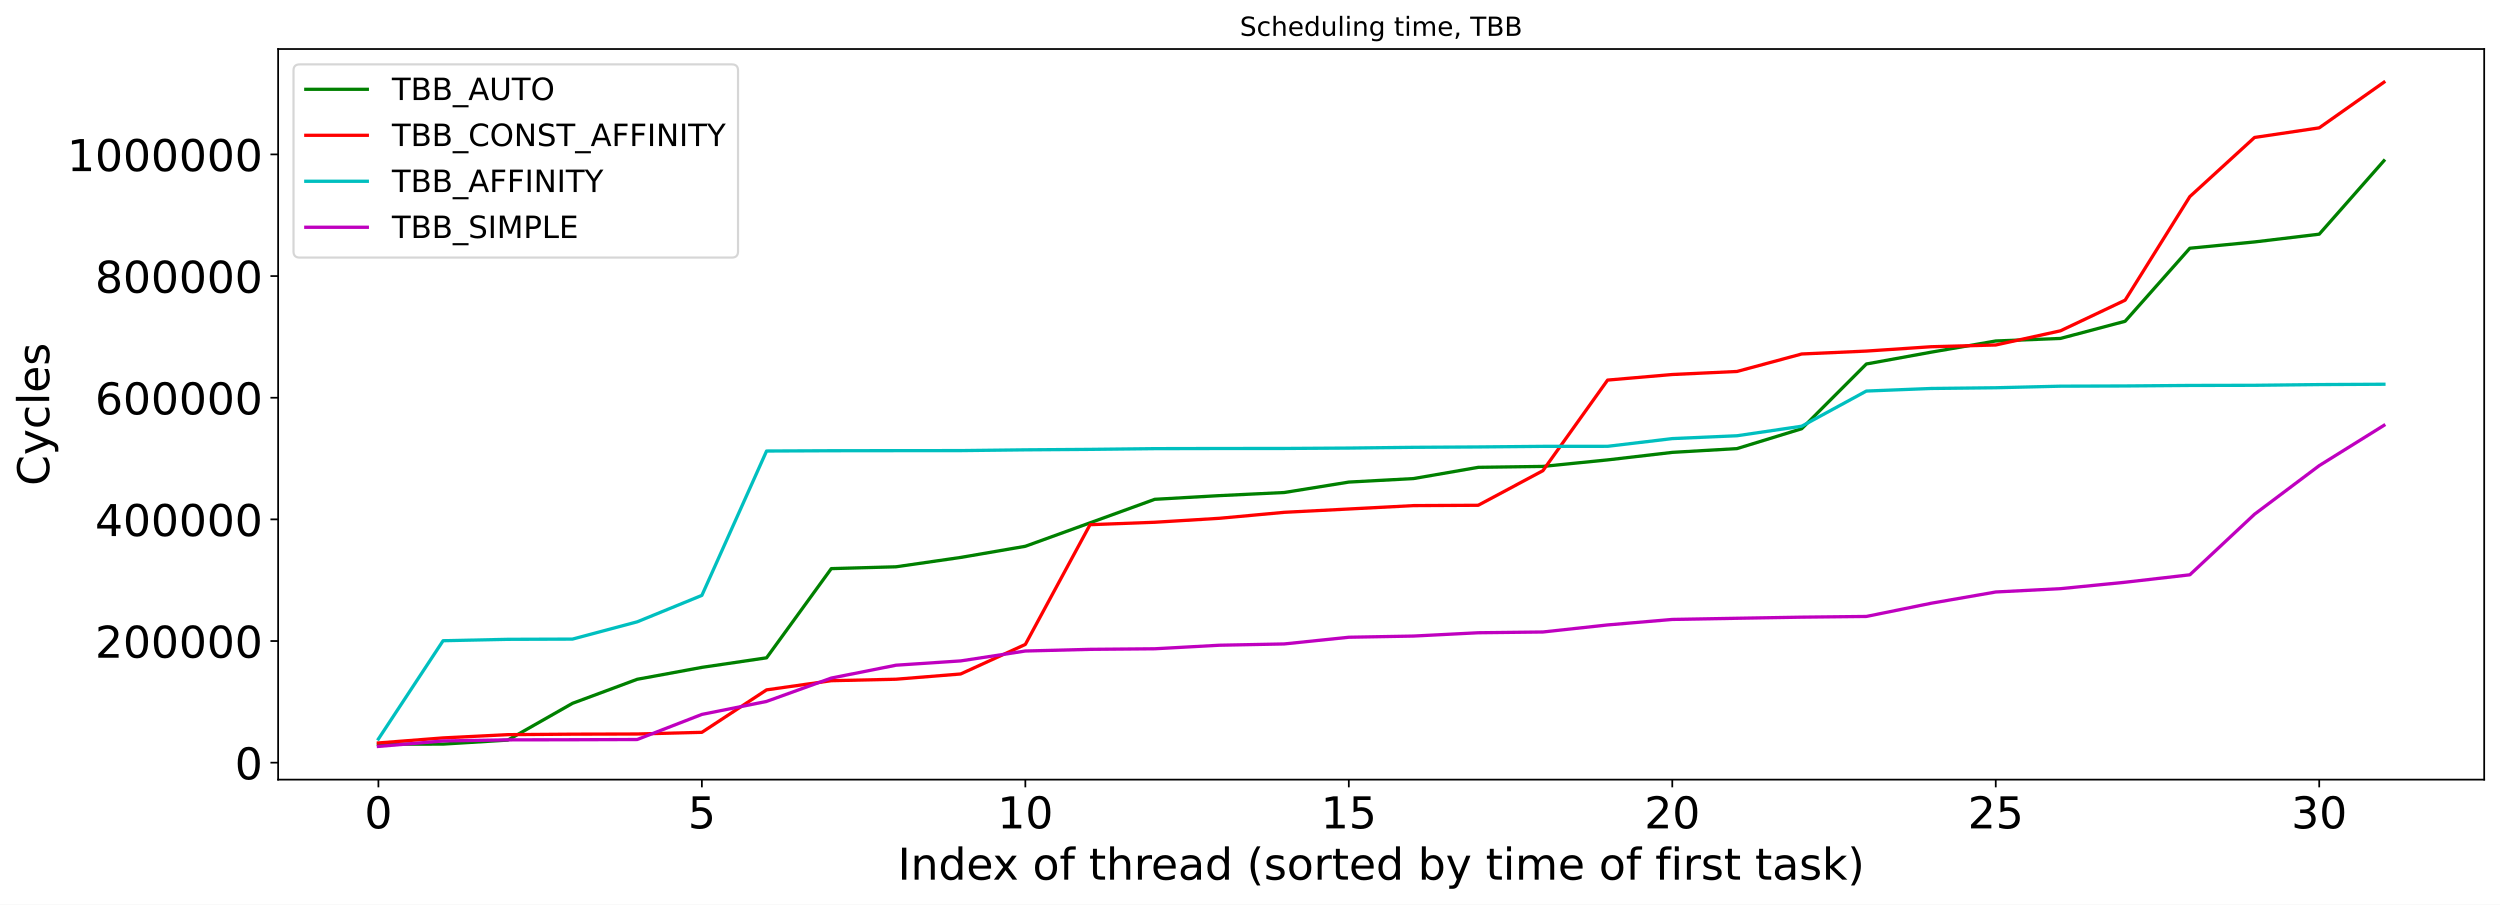
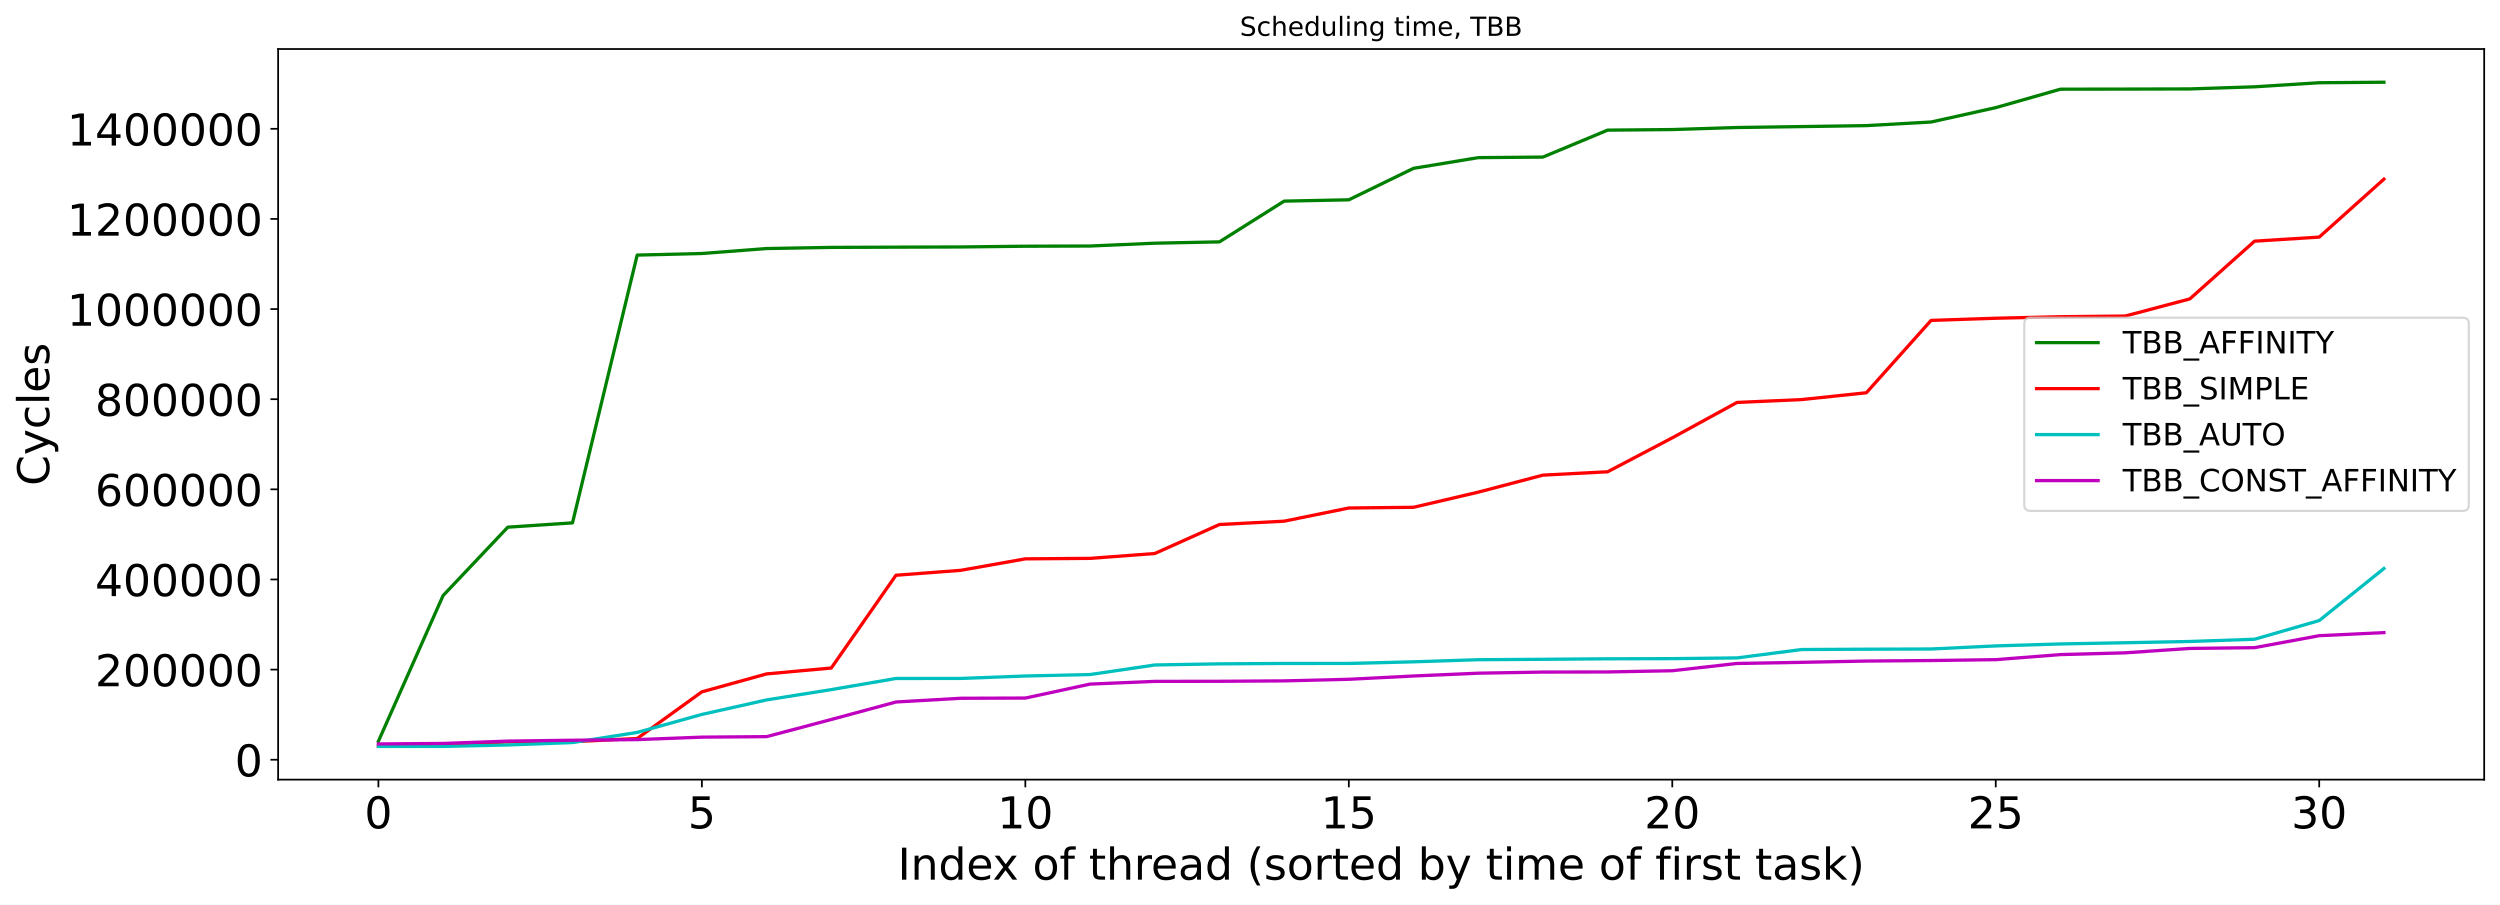
<svg xmlns="http://www.w3.org/2000/svg" xmlns:xlink="http://www.w3.org/1999/xlink" width="1138.231pt" height="411.871pt" viewBox="0 0 1138.231 411.871" version="1.1">
  <defs>
    <style type="text/css">*{stroke-linejoin: round; stroke-linecap: butt}</style>
  </defs>
  <g id="figure_1">
    <g id="patch_1">
      <path d="M 0 411.871  L 1138.231 411.871  L 1138.231 0  L 0 0  z " style="fill: #ffffff" />
    </g>
    <g id="axes_1">
      <g id="patch_2">
        <path d="M 126.631 354.958  L 1131.031 354.958  L 1131.031 22.318  L 126.631 22.318  z " style="fill: #ffffff" />
      </g>
      <g id="matplotlib.axis_1">
        <g id="xtick_1">
          <g id="line2d_1">
            <defs>
-               <path id="mbaf5408ffa" d="M 0 0  L 0 3.5  " style="stroke: #000000; stroke-width: 0.8" />
-             </defs>
-             <g>
-               <use xlink:href="#mbaf5408ffa" x="172.286" y="354.958" style="stroke: #000000; stroke-width: 0.8" />
+               <path id="me690847d59" d="M 0 0  L 0 3.5  " style="stroke: #000000; stroke-width: 0.8" />
+             </defs>
+             <g>
+               <use xlink:href="#me690847d59" x="172.286" y="354.958" style="stroke: #000000; stroke-width: 0.8" />
            </g>
          </g>
          <g id="text_1">
            <g transform="translate(165.9233 377.155) scale(0.2 -0.2)">
              <defs>
                <path id="DejaVuSans-30" d="M 2034 4250  Q 1547 4250 1301 3770  Q 1056 3291 1056 2328  Q 1056 1369 1301 889  Q 1547 409 2034 409  Q 2525 409 2770 889  Q 3016 1369 3016 2328  Q 3016 3291 2770 3770  Q 2525 4250 2034 4250  z M 2034 4750  Q 2819 4750 3233 4129  Q 3647 3509 3647 2328  Q 3647 1150 3233 529  Q 2819 -91 2034 -91  Q 1250 -91 836 529  Q 422 1150 422 2328  Q 422 3509 836 4129  Q 1250 4750 2034 4750  z " transform="scale(0.015625)" />
              </defs>
              <use xlink:href="#DejaVuSans-30" />
            </g>
          </g>
        </g>
        <g id="xtick_2">
          <g id="line2d_2">
            <g>
-               <use xlink:href="#mbaf5408ffa" x="319.559" y="354.958" style="stroke: #000000; stroke-width: 0.8" />
+               <use xlink:href="#me690847d59" x="319.559" y="354.958" style="stroke: #000000; stroke-width: 0.8" />
            </g>
          </g>
          <g id="text_2">
            <g transform="translate(313.196 377.155) scale(0.2 -0.2)">
              <defs>
                <path id="DejaVuSans-35" d="M 691 4666  L 3169 4666  L 3169 4134  L 1269 4134  L 1269 2991  Q 1406 3038 1543 3061  Q 1681 3084 1819 3084  Q 2600 3084 3056 2656  Q 3513 2228 3513 1497  Q 3513 744 3044 326  Q 2575 -91 1722 -91  Q 1428 -91 1123 -41  Q 819 9 494 109  L 494 744  Q 775 591 1075 516  Q 1375 441 1709 441  Q 2250 441 2565 725  Q 2881 1009 2881 1497  Q 2881 1984 2565 2268  Q 2250 2553 1709 2553  Q 1456 2553 1204 2497  Q 953 2441 691 2322  L 691 4666  z " transform="scale(0.015625)" />
              </defs>
              <use xlink:href="#DejaVuSans-35" />
            </g>
          </g>
        </g>
        <g id="xtick_3">
          <g id="line2d_3">
            <g>
-               <use xlink:href="#mbaf5408ffa" x="466.831" y="354.958" style="stroke: #000000; stroke-width: 0.8" />
+               <use xlink:href="#me690847d59" x="466.831" y="354.958" style="stroke: #000000; stroke-width: 0.8" />
            </g>
          </g>
          <g id="text_3">
            <g transform="translate(454.1062 377.155) scale(0.2 -0.2)">
              <defs>
                <path id="DejaVuSans-31" d="M 794 531  L 1825 531  L 1825 4091  L 703 3866  L 703 4441  L 1819 4666  L 2450 4666  L 2450 531  L 3481 531  L 3481 0  L 794 0  L 794 531  z " transform="scale(0.015625)" />
              </defs>
              <use xlink:href="#DejaVuSans-31" />
              <use xlink:href="#DejaVuSans-30" x="63.623" />
            </g>
          </g>
        </g>
        <g id="xtick_4">
          <g id="line2d_4">
            <g>
-               <use xlink:href="#mbaf5408ffa" x="614.104" y="354.958" style="stroke: #000000; stroke-width: 0.8" />
+               <use xlink:href="#me690847d59" x="614.104" y="354.958" style="stroke: #000000; stroke-width: 0.8" />
            </g>
          </g>
          <g id="text_4">
            <g transform="translate(601.379 377.155) scale(0.2 -0.2)">
              <use xlink:href="#DejaVuSans-31" />
              <use xlink:href="#DejaVuSans-35" x="63.623" />
            </g>
          </g>
        </g>
        <g id="xtick_5">
          <g id="line2d_5">
            <g>
-               <use xlink:href="#mbaf5408ffa" x="761.377" y="354.958" style="stroke: #000000; stroke-width: 0.8" />
+               <use xlink:href="#me690847d59" x="761.377" y="354.958" style="stroke: #000000; stroke-width: 0.8" />
            </g>
          </g>
          <g id="text_5">
            <g transform="translate(748.6517 377.155) scale(0.2 -0.2)">
              <defs>
                <path id="DejaVuSans-32" d="M 1228 531  L 3431 531  L 3431 0  L 469 0  L 469 531  Q 828 903 1448 1529  Q 2069 2156 2228 2338  Q 2531 2678 2651 2914  Q 2772 3150 2772 3378  Q 2772 3750 2511 3984  Q 2250 4219 1831 4219  Q 1534 4219 1204 4116  Q 875 4013 500 3803  L 500 4441  Q 881 4594 1212 4672  Q 1544 4750 1819 4750  Q 2544 4750 2975 4387  Q 3406 4025 3406 3419  Q 3406 3131 3298 2873  Q 3191 2616 2906 2266  Q 2828 2175 2409 1742  Q 1991 1309 1228 531  z " transform="scale(0.015625)" />
              </defs>
              <use xlink:href="#DejaVuSans-32" />
              <use xlink:href="#DejaVuSans-30" x="63.623" />
            </g>
          </g>
        </g>
        <g id="xtick_6">
          <g id="line2d_6">
            <g>
-               <use xlink:href="#mbaf5408ffa" x="908.649" y="354.958" style="stroke: #000000; stroke-width: 0.8" />
+               <use xlink:href="#me690847d59" x="908.649" y="354.958" style="stroke: #000000; stroke-width: 0.8" />
            </g>
          </g>
          <g id="text_6">
            <g transform="translate(895.9244 377.155) scale(0.2 -0.2)">
              <use xlink:href="#DejaVuSans-32" />
              <use xlink:href="#DejaVuSans-35" x="63.623" />
            </g>
          </g>
        </g>
        <g id="xtick_7">
          <g id="line2d_7">
            <g>
-               <use xlink:href="#mbaf5408ffa" x="1055.922" y="354.958" style="stroke: #000000; stroke-width: 0.8" />
+               <use xlink:href="#me690847d59" x="1055.922" y="354.958" style="stroke: #000000; stroke-width: 0.8" />
            </g>
          </g>
          <g id="text_7">
            <g transform="translate(1043.197 377.155) scale(0.2 -0.2)">
              <defs>
                <path id="DejaVuSans-33" d="M 2597 2516  Q 3050 2419 3304 2112  Q 3559 1806 3559 1356  Q 3559 666 3084 287  Q 2609 -91 1734 -91  Q 1441 -91 1130 -33  Q 819 25 488 141  L 488 750  Q 750 597 1062 519  Q 1375 441 1716 441  Q 2309 441 2620 675  Q 2931 909 2931 1356  Q 2931 1769 2642 2001  Q 2353 2234 1838 2234  L 1294 2234  L 1294 2753  L 1863 2753  Q 2328 2753 2575 2939  Q 2822 3125 2822 3475  Q 2822 3834 2567 4026  Q 2313 4219 1838 4219  Q 1578 4219 1281 4162  Q 984 4106 628 3988  L 628 4550  Q 988 4650 1302 4700  Q 1616 4750 1894 4750  Q 2613 4750 3031 4423  Q 3450 4097 3450 3541  Q 3450 3153 3228 2886  Q 3006 2619 2597 2516  z " transform="scale(0.015625)" />
              </defs>
              <use xlink:href="#DejaVuSans-33" />
              <use xlink:href="#DejaVuSans-30" x="63.623" />
            </g>
          </g>
        </g>
        <g id="text_8">
          <g transform="translate(408.7109 400.5113) scale(0.2 -0.2)">
            <defs>
              <path id="DejaVuSans-49" d="M 628 4666  L 1259 4666  L 1259 0  L 628 0  L 628 4666  z " transform="scale(0.015625)" />
              <path id="DejaVuSans-6e" d="M 3513 2113  L 3513 0  L 2938 0  L 2938 2094  Q 2938 2591 2744 2837  Q 2550 3084 2163 3084  Q 1697 3084 1428 2787  Q 1159 2491 1159 1978  L 1159 0  L 581 0  L 581 3500  L 1159 3500  L 1159 2956  Q 1366 3272 1645 3428  Q 1925 3584 2291 3584  Q 2894 3584 3203 3211  Q 3513 2838 3513 2113  z " transform="scale(0.015625)" />
              <path id="DejaVuSans-64" d="M 2906 2969  L 2906 4863  L 3481 4863  L 3481 0  L 2906 0  L 2906 525  Q 2725 213 2448 61  Q 2172 -91 1784 -91  Q 1150 -91 751 415  Q 353 922 353 1747  Q 353 2572 751 3078  Q 1150 3584 1784 3584  Q 2172 3584 2448 3432  Q 2725 3281 2906 2969  z M 947 1747  Q 947 1113 1208 752  Q 1469 391 1925 391  Q 2381 391 2643 752  Q 2906 1113 2906 1747  Q 2906 2381 2643 2742  Q 2381 3103 1925 3103  Q 1469 3103 1208 2742  Q 947 2381 947 1747  z " transform="scale(0.015625)" />
              <path id="DejaVuSans-65" d="M 3597 1894  L 3597 1613  L 953 1613  Q 991 1019 1311 708  Q 1631 397 2203 397  Q 2534 397 2845 478  Q 3156 559 3463 722  L 3463 178  Q 3153 47 2828 -22  Q 2503 -91 2169 -91  Q 1331 -91 842 396  Q 353 884 353 1716  Q 353 2575 817 3079  Q 1281 3584 2069 3584  Q 2775 3584 3186 3129  Q 3597 2675 3597 1894  z M 3022 2063  Q 3016 2534 2758 2815  Q 2500 3097 2075 3097  Q 1594 3097 1305 2825  Q 1016 2553 972 2059  L 3022 2063  z " transform="scale(0.015625)" />
              <path id="DejaVuSans-78" d="M 3513 3500  L 2247 1797  L 3578 0  L 2900 0  L 1881 1375  L 863 0  L 184 0  L 1544 1831  L 300 3500  L 978 3500  L 1906 2253  L 2834 3500  L 3513 3500  z " transform="scale(0.015625)" />
              <path id="DejaVuSans-20" transform="scale(0.015625)" />
              <path id="DejaVuSans-6f" d="M 1959 3097  Q 1497 3097 1228 2736  Q 959 2375 959 1747  Q 959 1119 1226 758  Q 1494 397 1959 397  Q 2419 397 2687 759  Q 2956 1122 2956 1747  Q 2956 2369 2687 2733  Q 2419 3097 1959 3097  z M 1959 3584  Q 2709 3584 3137 3096  Q 3566 2609 3566 1747  Q 3566 888 3137 398  Q 2709 -91 1959 -91  Q 1206 -91 779 398  Q 353 888 353 1747  Q 353 2609 779 3096  Q 1206 3584 1959 3584  z " transform="scale(0.015625)" />
              <path id="DejaVuSans-66" d="M 2375 4863  L 2375 4384  L 1825 4384  Q 1516 4384 1395 4259  Q 1275 4134 1275 3809  L 1275 3500  L 2222 3500  L 2222 3053  L 1275 3053  L 1275 0  L 697 0  L 697 3053  L 147 3053  L 147 3500  L 697 3500  L 697 3744  Q 697 4328 969 4595  Q 1241 4863 1831 4863  L 2375 4863  z " transform="scale(0.015625)" />
              <path id="DejaVuSans-74" d="M 1172 4494  L 1172 3500  L 2356 3500  L 2356 3053  L 1172 3053  L 1172 1153  Q 1172 725 1289 603  Q 1406 481 1766 481  L 2356 481  L 2356 0  L 1766 0  Q 1100 0 847 248  Q 594 497 594 1153  L 594 3053  L 172 3053  L 172 3500  L 594 3500  L 594 4494  L 1172 4494  z " transform="scale(0.015625)" />
              <path id="DejaVuSans-68" d="M 3513 2113  L 3513 0  L 2938 0  L 2938 2094  Q 2938 2591 2744 2837  Q 2550 3084 2163 3084  Q 1697 3084 1428 2787  Q 1159 2491 1159 1978  L 1159 0  L 581 0  L 581 4863  L 1159 4863  L 1159 2956  Q 1366 3272 1645 3428  Q 1925 3584 2291 3584  Q 2894 3584 3203 3211  Q 3513 2838 3513 2113  z " transform="scale(0.015625)" />
              <path id="DejaVuSans-72" d="M 2631 2963  Q 2534 3019 2420 3045  Q 2306 3072 2169 3072  Q 1681 3072 1420 2755  Q 1159 2438 1159 1844  L 1159 0  L 581 0  L 581 3500  L 1159 3500  L 1159 2956  Q 1341 3275 1631 3429  Q 1922 3584 2338 3584  Q 2397 3584 2469 3576  Q 2541 3569 2628 3553  L 2631 2963  z " transform="scale(0.015625)" />
              <path id="DejaVuSans-61" d="M 2194 1759  Q 1497 1759 1228 1600  Q 959 1441 959 1056  Q 959 750 1161 570  Q 1363 391 1709 391  Q 2188 391 2477 730  Q 2766 1069 2766 1631  L 2766 1759  L 2194 1759  z M 3341 1997  L 3341 0  L 2766 0  L 2766 531  Q 2569 213 2275 61  Q 1981 -91 1556 -91  Q 1019 -91 701 211  Q 384 513 384 1019  Q 384 1609 779 1909  Q 1175 2209 1959 2209  L 2766 2209  L 2766 2266  Q 2766 2663 2505 2880  Q 2244 3097 1772 3097  Q 1472 3097 1187 3025  Q 903 2953 641 2809  L 641 3341  Q 956 3463 1253 3523  Q 1550 3584 1831 3584  Q 2591 3584 2966 3190  Q 3341 2797 3341 1997  z " transform="scale(0.015625)" />
              <path id="DejaVuSans-28" d="M 1984 4856  Q 1566 4138 1362 3434  Q 1159 2731 1159 2009  Q 1159 1288 1364 580  Q 1569 -128 1984 -844  L 1484 -844  Q 1016 -109 783 600  Q 550 1309 550 2009  Q 550 2706 781 3412  Q 1013 4119 1484 4856  L 1984 4856  z " transform="scale(0.015625)" />
              <path id="DejaVuSans-73" d="M 2834 3397  L 2834 2853  Q 2591 2978 2328 3040  Q 2066 3103 1784 3103  Q 1356 3103 1142 2972  Q 928 2841 928 2578  Q 928 2378 1081 2264  Q 1234 2150 1697 2047  L 1894 2003  Q 2506 1872 2764 1633  Q 3022 1394 3022 966  Q 3022 478 2636 193  Q 2250 -91 1575 -91  Q 1294 -91 989 -36  Q 684 19 347 128  L 347 722  Q 666 556 975 473  Q 1284 391 1588 391  Q 1994 391 2212 530  Q 2431 669 2431 922  Q 2431 1156 2273 1281  Q 2116 1406 1581 1522  L 1381 1569  Q 847 1681 609 1914  Q 372 2147 372 2553  Q 372 3047 722 3315  Q 1072 3584 1716 3584  Q 2034 3584 2315 3537  Q 2597 3491 2834 3397  z " transform="scale(0.015625)" />
              <path id="DejaVuSans-62" d="M 3116 1747  Q 3116 2381 2855 2742  Q 2594 3103 2138 3103  Q 1681 3103 1420 2742  Q 1159 2381 1159 1747  Q 1159 1113 1420 752  Q 1681 391 2138 391  Q 2594 391 2855 752  Q 3116 1113 3116 1747  z M 1159 2969  Q 1341 3281 1617 3432  Q 1894 3584 2278 3584  Q 2916 3584 3314 3078  Q 3713 2572 3713 1747  Q 3713 922 3314 415  Q 2916 -91 2278 -91  Q 1894 -91 1617 61  Q 1341 213 1159 525  L 1159 0  L 581 0  L 581 4863  L 1159 4863  L 1159 2969  z " transform="scale(0.015625)" />
              <path id="DejaVuSans-79" d="M 2059 -325  Q 1816 -950 1584 -1140  Q 1353 -1331 966 -1331  L 506 -1331  L 506 -850  L 844 -850  Q 1081 -850 1212 -737  Q 1344 -625 1503 -206  L 1606 56  L 191 3500  L 800 3500  L 1894 763  L 2988 3500  L 3597 3500  L 2059 -325  z " transform="scale(0.015625)" />
              <path id="DejaVuSans-69" d="M 603 3500  L 1178 3500  L 1178 0  L 603 0  L 603 3500  z M 603 4863  L 1178 4863  L 1178 4134  L 603 4134  L 603 4863  z " transform="scale(0.015625)" />
              <path id="DejaVuSans-6d" d="M 3328 2828  Q 3544 3216 3844 3400  Q 4144 3584 4550 3584  Q 5097 3584 5394 3201  Q 5691 2819 5691 2113  L 5691 0  L 5113 0  L 5113 2094  Q 5113 2597 4934 2840  Q 4756 3084 4391 3084  Q 3944 3084 3684 2787  Q 3425 2491 3425 1978  L 3425 0  L 2847 0  L 2847 2094  Q 2847 2600 2669 2842  Q 2491 3084 2119 3084  Q 1678 3084 1418 2786  Q 1159 2488 1159 1978  L 1159 0  L 581 0  L 581 3500  L 1159 3500  L 1159 2956  Q 1356 3278 1631 3431  Q 1906 3584 2284 3584  Q 2666 3584 2933 3390  Q 3200 3197 3328 2828  z " transform="scale(0.015625)" />
              <path id="DejaVuSans-6b" d="M 581 4863  L 1159 4863  L 1159 1991  L 2875 3500  L 3609 3500  L 1753 1863  L 3688 0  L 2938 0  L 1159 1709  L 1159 0  L 581 0  L 581 4863  z " transform="scale(0.015625)" />
              <path id="DejaVuSans-29" d="M 513 4856  L 1013 4856  Q 1481 4119 1714 3412  Q 1947 2706 1947 2009  Q 1947 1309 1714 600  Q 1481 -109 1013 -844  L 513 -844  Q 928 -128 1133 580  Q 1338 1288 1338 2009  Q 1338 2731 1133 3434  Q 928 4138 513 4856  z " transform="scale(0.015625)" />
            </defs>
            <use xlink:href="#DejaVuSans-49" />
            <use xlink:href="#DejaVuSans-6e" x="29.492" />
            <use xlink:href="#DejaVuSans-64" x="92.871" />
            <use xlink:href="#DejaVuSans-65" x="156.348" />
            <use xlink:href="#DejaVuSans-78" x="216.121" />
            <use xlink:href="#DejaVuSans-20" x="275.301" />
            <use xlink:href="#DejaVuSans-6f" x="307.088" />
            <use xlink:href="#DejaVuSans-66" x="368.27" />
            <use xlink:href="#DejaVuSans-20" x="403.475" />
            <use xlink:href="#DejaVuSans-74" x="435.262" />
            <use xlink:href="#DejaVuSans-68" x="474.471" />
            <use xlink:href="#DejaVuSans-72" x="537.85" />
            <use xlink:href="#DejaVuSans-65" x="576.713" />
            <use xlink:href="#DejaVuSans-61" x="638.236" />
            <use xlink:href="#DejaVuSans-64" x="699.516" />
            <use xlink:href="#DejaVuSans-20" x="762.992" />
            <use xlink:href="#DejaVuSans-28" x="794.779" />
            <use xlink:href="#DejaVuSans-73" x="833.793" />
            <use xlink:href="#DejaVuSans-6f" x="885.893" />
            <use xlink:href="#DejaVuSans-72" x="947.074" />
            <use xlink:href="#DejaVuSans-74" x="988.188" />
            <use xlink:href="#DejaVuSans-65" x="1027.396" />
            <use xlink:href="#DejaVuSans-64" x="1088.92" />
            <use xlink:href="#DejaVuSans-20" x="1152.396" />
            <use xlink:href="#DejaVuSans-62" x="1184.184" />
            <use xlink:href="#DejaVuSans-79" x="1247.66" />
            <use xlink:href="#DejaVuSans-20" x="1306.84" />
            <use xlink:href="#DejaVuSans-74" x="1338.627" />
            <use xlink:href="#DejaVuSans-69" x="1377.836" />
            <use xlink:href="#DejaVuSans-6d" x="1405.619" />
            <use xlink:href="#DejaVuSans-65" x="1503.031" />
            <use xlink:href="#DejaVuSans-20" x="1564.555" />
            <use xlink:href="#DejaVuSans-6f" x="1596.342" />
            <use xlink:href="#DejaVuSans-66" x="1657.523" />
            <use xlink:href="#DejaVuSans-20" x="1692.729" />
            <use xlink:href="#DejaVuSans-66" x="1724.516" />
            <use xlink:href="#DejaVuSans-69" x="1759.721" />
            <use xlink:href="#DejaVuSans-72" x="1787.504" />
            <use xlink:href="#DejaVuSans-73" x="1828.617" />
            <use xlink:href="#DejaVuSans-74" x="1880.717" />
            <use xlink:href="#DejaVuSans-20" x="1919.926" />
            <use xlink:href="#DejaVuSans-74" x="1951.713" />
            <use xlink:href="#DejaVuSans-61" x="1990.922" />
            <use xlink:href="#DejaVuSans-73" x="2052.201" />
            <use xlink:href="#DejaVuSans-6b" x="2104.301" />
            <use xlink:href="#DejaVuSans-29" x="2162.211" />
          </g>
        </g>
      </g>
      <g id="matplotlib.axis_2">
        <g id="ytick_1">
          <g id="line2d_8">
            <defs>
-               <path id="m084abaafd1" d="M 0 0  L -3.5 0  " style="stroke: #000000; stroke-width: 0.8" />
-             </defs>
-             <g>
-               <use xlink:href="#m084abaafd1" x="126.631" y="347.244" style="stroke: #000000; stroke-width: 0.8" />
+               <path id="m2c5d57c0e4" d="M 0 0  L -3.5 0  " style="stroke: #000000; stroke-width: 0.8" />
+             </defs>
+             <g>
+               <use xlink:href="#m2c5d57c0e4" x="126.631" y="345.896" style="stroke: #000000; stroke-width: 0.8" />
            </g>
          </g>
          <g id="text_9">
-             <g transform="translate(106.9062 354.8425) scale(0.2 -0.2)">
+             <g transform="translate(106.9062 353.4946) scale(0.2 -0.2)">
              <use xlink:href="#DejaVuSans-30" />
            </g>
          </g>
        </g>
        <g id="ytick_2">
          <g id="line2d_9">
            <g>
-               <use xlink:href="#m084abaafd1" x="126.631" y="291.856" style="stroke: #000000; stroke-width: 0.8" />
+               <use xlink:href="#m2c5d57c0e4" x="126.631" y="304.861" style="stroke: #000000; stroke-width: 0.8" />
            </g>
          </g>
          <g id="text_10">
-             <g transform="translate(43.28125 299.4545) scale(0.2 -0.2)">
+             <g transform="translate(43.28125 312.4594) scale(0.2 -0.2)">
              <use xlink:href="#DejaVuSans-32" />
              <use xlink:href="#DejaVuSans-30" x="63.623" />
              <use xlink:href="#DejaVuSans-30" x="127.246" />
              <use xlink:href="#DejaVuSans-30" x="190.869" />
              <use xlink:href="#DejaVuSans-30" x="254.492" />
              <use xlink:href="#DejaVuSans-30" x="318.115" />
            </g>
          </g>
        </g>
        <g id="ytick_3">
          <g id="line2d_10">
            <g>
-               <use xlink:href="#m084abaafd1" x="126.631" y="236.468" style="stroke: #000000; stroke-width: 0.8" />
+               <use xlink:href="#m2c5d57c0e4" x="126.631" y="263.826" style="stroke: #000000; stroke-width: 0.8" />
            </g>
          </g>
          <g id="text_11">
-             <g transform="translate(43.28125 244.0666) scale(0.2 -0.2)">
+             <g transform="translate(43.28125 271.4242) scale(0.2 -0.2)">
              <defs>
                <path id="DejaVuSans-34" d="M 2419 4116  L 825 1625  L 2419 1625  L 2419 4116  z M 2253 4666  L 3047 4666  L 3047 1625  L 3713 1625  L 3713 1100  L 3047 1100  L 3047 0  L 2419 0  L 2419 1100  L 313 1100  L 313 1709  L 2253 4666  z " transform="scale(0.015625)" />
              </defs>
              <use xlink:href="#DejaVuSans-34" />
              <use xlink:href="#DejaVuSans-30" x="63.623" />
              <use xlink:href="#DejaVuSans-30" x="127.246" />
              <use xlink:href="#DejaVuSans-30" x="190.869" />
              <use xlink:href="#DejaVuSans-30" x="254.492" />
              <use xlink:href="#DejaVuSans-30" x="318.115" />
            </g>
          </g>
        </g>
        <g id="ytick_4">
          <g id="line2d_11">
            <g>
-               <use xlink:href="#m084abaafd1" x="126.631" y="181.08" style="stroke: #000000; stroke-width: 0.8" />
+               <use xlink:href="#m2c5d57c0e4" x="126.631" y="222.791" style="stroke: #000000; stroke-width: 0.8" />
            </g>
          </g>
          <g id="text_12">
-             <g transform="translate(43.28125 188.6786) scale(0.2 -0.2)">
+             <g transform="translate(43.28125 230.3889) scale(0.2 -0.2)">
              <defs>
                <path id="DejaVuSans-36" d="M 2113 2584  Q 1688 2584 1439 2293  Q 1191 2003 1191 1497  Q 1191 994 1439 701  Q 1688 409 2113 409  Q 2538 409 2786 701  Q 3034 994 3034 1497  Q 3034 2003 2786 2293  Q 2538 2584 2113 2584  z M 3366 4563  L 3366 3988  Q 3128 4100 2886 4159  Q 2644 4219 2406 4219  Q 1781 4219 1451 3797  Q 1122 3375 1075 2522  Q 1259 2794 1537 2939  Q 1816 3084 2150 3084  Q 2853 3084 3261 2657  Q 3669 2231 3669 1497  Q 3669 778 3244 343  Q 2819 -91 2113 -91  Q 1303 -91 875 529  Q 447 1150 447 2328  Q 447 3434 972 4092  Q 1497 4750 2381 4750  Q 2619 4750 2861 4703  Q 3103 4656 3366 4563  z " transform="scale(0.015625)" />
              </defs>
              <use xlink:href="#DejaVuSans-36" />
              <use xlink:href="#DejaVuSans-30" x="63.623" />
              <use xlink:href="#DejaVuSans-30" x="127.246" />
              <use xlink:href="#DejaVuSans-30" x="190.869" />
              <use xlink:href="#DejaVuSans-30" x="254.492" />
              <use xlink:href="#DejaVuSans-30" x="318.115" />
            </g>
          </g>
        </g>
        <g id="ytick_5">
          <g id="line2d_12">
            <g>
-               <use xlink:href="#m084abaafd1" x="126.631" y="125.692" style="stroke: #000000; stroke-width: 0.8" />
+               <use xlink:href="#m2c5d57c0e4" x="126.631" y="181.755" style="stroke: #000000; stroke-width: 0.8" />
            </g>
          </g>
          <g id="text_13">
-             <g transform="translate(43.28125 133.2906) scale(0.2 -0.2)">
+             <g transform="translate(43.28125 189.3537) scale(0.2 -0.2)">
              <defs>
                <path id="DejaVuSans-38" d="M 2034 2216  Q 1584 2216 1326 1975  Q 1069 1734 1069 1313  Q 1069 891 1326 650  Q 1584 409 2034 409  Q 2484 409 2743 651  Q 3003 894 3003 1313  Q 3003 1734 2745 1975  Q 2488 2216 2034 2216  z M 1403 2484  Q 997 2584 770 2862  Q 544 3141 544 3541  Q 544 4100 942 4425  Q 1341 4750 2034 4750  Q 2731 4750 3128 4425  Q 3525 4100 3525 3541  Q 3525 3141 3298 2862  Q 3072 2584 2669 2484  Q 3125 2378 3379 2068  Q 3634 1759 3634 1313  Q 3634 634 3220 271  Q 2806 -91 2034 -91  Q 1263 -91 848 271  Q 434 634 434 1313  Q 434 1759 690 2068  Q 947 2378 1403 2484  z M 1172 3481  Q 1172 3119 1398 2916  Q 1625 2713 2034 2713  Q 2441 2713 2670 2916  Q 2900 3119 2900 3481  Q 2900 3844 2670 4047  Q 2441 4250 2034 4250  Q 1625 4250 1398 4047  Q 1172 3844 1172 3481  z " transform="scale(0.015625)" />
              </defs>
              <use xlink:href="#DejaVuSans-38" />
              <use xlink:href="#DejaVuSans-30" x="63.623" />
              <use xlink:href="#DejaVuSans-30" x="127.246" />
              <use xlink:href="#DejaVuSans-30" x="190.869" />
              <use xlink:href="#DejaVuSans-30" x="254.492" />
              <use xlink:href="#DejaVuSans-30" x="318.115" />
            </g>
          </g>
        </g>
        <g id="ytick_6">
          <g id="line2d_13">
            <g>
-               <use xlink:href="#m084abaafd1" x="126.631" y="70.304" style="stroke: #000000; stroke-width: 0.8" />
+               <use xlink:href="#m2c5d57c0e4" x="126.631" y="140.72" style="stroke: #000000; stroke-width: 0.8" />
            </g>
          </g>
          <g id="text_14">
-             <g transform="translate(30.55625 77.90267) scale(0.2 -0.2)">
+             <g transform="translate(30.55625 148.3185) scale(0.2 -0.2)">
              <use xlink:href="#DejaVuSans-31" />
              <use xlink:href="#DejaVuSans-30" x="63.623" />
              <use xlink:href="#DejaVuSans-30" x="127.246" />
              <use xlink:href="#DejaVuSans-30" x="190.869" />
              <use xlink:href="#DejaVuSans-30" x="254.492" />
              <use xlink:href="#DejaVuSans-30" x="318.115" />
              <use xlink:href="#DejaVuSans-30" x="381.738" />
            </g>
          </g>
        </g>
-         <g id="text_15">
+         <g id="ytick_7">
+           <g id="line2d_14">
+             <g>
+               <use xlink:href="#m2c5d57c0e4" x="126.631" y="99.685" style="stroke: #000000; stroke-width: 0.8" />
+             </g>
+           </g>
+           <g id="text_15">
+             <g transform="translate(30.55625 107.2833) scale(0.2 -0.2)">
+               <use xlink:href="#DejaVuSans-31" />
+               <use xlink:href="#DejaVuSans-32" x="63.623" />
+               <use xlink:href="#DejaVuSans-30" x="127.246" />
+               <use xlink:href="#DejaVuSans-30" x="190.869" />
+               <use xlink:href="#DejaVuSans-30" x="254.492" />
+               <use xlink:href="#DejaVuSans-30" x="318.115" />
+               <use xlink:href="#DejaVuSans-30" x="381.738" />
+             </g>
+           </g>
+         </g>
+         <g id="ytick_8">
+           <g id="line2d_15">
+             <g>
+               <use xlink:href="#m2c5d57c0e4" x="126.631" y="58.65" style="stroke: #000000; stroke-width: 0.8" />
+             </g>
+           </g>
+           <g id="text_16">
+             <g transform="translate(30.55625 66.24808) scale(0.2 -0.2)">
+               <use xlink:href="#DejaVuSans-31" />
+               <use xlink:href="#DejaVuSans-34" x="63.623" />
+               <use xlink:href="#DejaVuSans-30" x="127.246" />
+               <use xlink:href="#DejaVuSans-30" x="190.869" />
+               <use xlink:href="#DejaVuSans-30" x="254.492" />
+               <use xlink:href="#DejaVuSans-30" x="318.115" />
+               <use xlink:href="#DejaVuSans-30" x="381.738" />
+             </g>
+           </g>
+         </g>
+         <g id="text_17">
          <g transform="translate(22.39688 221.1788) rotate(-90) scale(0.2 -0.2)">
            <defs>
              <path id="DejaVuSans-43" d="M 4122 4306  L 4122 3641  Q 3803 3938 3442 4084  Q 3081 4231 2675 4231  Q 1875 4231 1450 3742  Q 1025 3253 1025 2328  Q 1025 1406 1450 917  Q 1875 428 2675 428  Q 3081 428 3442 575  Q 3803 722 4122 1019  L 4122 359  Q 3791 134 3420 21  Q 3050 -91 2638 -91  Q 1578 -91 968 557  Q 359 1206 359 2328  Q 359 3453 968 4101  Q 1578 4750 2638 4750  Q 3056 4750 3426 4639  Q 3797 4528 4122 4306  z " transform="scale(0.015625)" />
              <path id="DejaVuSans-63" d="M 3122 3366  L 3122 2828  Q 2878 2963 2633 3030  Q 2388 3097 2138 3097  Q 1578 3097 1268 2742  Q 959 2388 959 1747  Q 959 1106 1268 751  Q 1578 397 2138 397  Q 2388 397 2633 464  Q 2878 531 3122 666  L 3122 134  Q 2881 22 2623 -34  Q 2366 -91 2075 -91  Q 1284 -91 818 406  Q 353 903 353 1747  Q 353 2603 823 3093  Q 1294 3584 2113 3584  Q 2378 3584 2631 3529  Q 2884 3475 3122 3366  z " transform="scale(0.015625)" />
              <path id="DejaVuSans-6c" d="M 603 4863  L 1178 4863  L 1178 0  L 603 0  L 603 4863  z " transform="scale(0.015625)" />
            </defs>
            <use xlink:href="#DejaVuSans-43" />
            <use xlink:href="#DejaVuSans-79" x="69.824" />
            <use xlink:href="#DejaVuSans-63" x="129.004" />
            <use xlink:href="#DejaVuSans-6c" x="183.984" />
            <use xlink:href="#DejaVuSans-65" x="211.768" />
            <use xlink:href="#DejaVuSans-73" x="273.291" />
          </g>
        </g>
      </g>
-       <g id="line2d_14">
-         <path d="M 172.286 338.844  L 201.74 338.78  L 231.195 336.965  L 260.649 320.218  L 290.104 309.276  L 319.559 303.848  L 349.013 299.499  L 378.468 258.888  L 407.922 258.059  L 437.377 253.796  L 466.831 248.715  L 496.286 238.038  L 525.74 227.333  L 555.195 225.653  L 584.649 224.242  L 614.104 219.485  L 643.559 217.889  L 673.013 212.773  L 702.468 212.353  L 731.922 209.387  L 761.377 205.962  L 790.831 204.245  L 820.286 195.205  L 849.74 165.717  L 879.195 160.347  L 908.649 155.245  L 938.104 154.088  L 967.559 146.269  L 997.013 113.019  L 1026.468 110.151  L 1055.922 106.621  L 1085.377 73.185  " clip-path="url(#p57c58013b0)" style="fill: none; stroke: #008000; stroke-width: 1.5; stroke-linecap: square" />
-       </g>
-       <g id="line2d_15">
-         <path d="M 172.286 338.255  L 201.74 335.963  L 231.195 334.483  L 260.649 334.263  L 290.104 334.182  L 319.559 333.424  L 349.013 314.09  L 378.468 309.911  L 407.922 309.246  L 437.377 306.856  L 466.831 293.401  L 496.286 238.89  L 525.74 237.782  L 555.195 235.974  L 584.649 233.257  L 614.104 231.741  L 643.559 230.2  L 673.013 230.047  L 702.468 214.302  L 731.922 173.05  L 761.377 170.51  L 790.831 169.128  L 820.286 161.167  L 849.74 159.843  L 879.195 157.867  L 908.649 157.068  L 938.104 150.621  L 967.559 136.664  L 997.013 89.518  L 1026.468 62.586  L 1055.922 58.208  L 1085.377 37.438  " clip-path="url(#p57c58013b0)" style="fill: none; stroke: #ff0000; stroke-width: 1.5; stroke-linecap: square" />
-       </g>
      <g id="line2d_16">
-         <path d="M 172.286 336.454  L 201.74 291.711  L 231.195 291.082  L 260.649 290.975  L 290.104 283.115  L 319.559 271.07  L 349.013 205.346  L 378.468 205.215  L 407.922 205.177  L 437.377 205.156  L 466.831 204.806  L 496.286 204.595  L 525.74 204.262  L 555.195 204.197  L 584.649 204.179  L 614.104 204  L 643.559 203.659  L 673.013 203.494  L 702.468 203.218  L 731.922 203.204  L 761.377 199.688  L 790.831 198.397  L 820.286 194.051  L 849.74 178.043  L 879.195 176.871  L 908.649 176.539  L 938.104 175.826  L 967.559 175.727  L 997.013 175.489  L 1026.468 175.422  L 1055.922 175.097  L 1085.377 174.941  " clip-path="url(#p57c58013b0)" style="fill: none; stroke: #00bfbf; stroke-width: 1.5; stroke-linecap: square" />
+         <path d="M 172.286 337.479  L 201.74 271.141  L 231.195 240.019  L 260.649 238.055  L 290.104 116.141  L 319.559 115.422  L 349.013 113.158  L 378.468 112.638  L 407.922 112.529  L 437.377 112.436  L 466.831 112.105  L 496.286 112.009  L 525.74 110.727  L 555.195 110.122  L 584.649 91.573  L 614.104 90.971  L 643.559 76.64  L 673.013 71.772  L 702.468 71.515  L 731.922 59.248  L 761.377 58.985  L 790.831 58.056  L 820.286 57.633  L 849.74 57.194  L 879.195 55.554  L 908.649 49.003  L 938.104 40.608  L 967.559 40.56  L 997.013 40.485  L 1026.468 39.527  L 1055.922 37.674  L 1085.377 37.438  " clip-path="url(#pdc25a0fc98)" style="fill: none; stroke: #008000; stroke-width: 1.5; stroke-linecap: square" />
      </g>
      <g id="line2d_17">
-         <path d="M 172.286 339.838  L 201.74 337.348  L 231.195 336.853  L 260.649 336.799  L 290.104 336.695  L 319.559 325.265  L 349.013 319.346  L 378.468 308.72  L 407.922 302.863  L 437.377 300.908  L 466.831 296.403  L 496.286 295.643  L 525.74 295.384  L 555.195 293.768  L 584.649 293.182  L 614.104 290.135  L 643.559 289.593  L 673.013 288.089  L 702.468 287.74  L 731.922 284.527  L 761.377 282.025  L 790.831 281.494  L 820.286 280.988  L 849.74 280.665  L 879.195 274.66  L 908.649 269.526  L 938.104 268.013  L 967.559 265.09  L 997.013 261.703  L 1026.468 234.121  L 1055.922 211.999  L 1085.377 193.664  " clip-path="url(#p57c58013b0)" style="fill: none; stroke: #bf00bf; stroke-width: 1.5; stroke-linecap: square" />
+         <path d="M 172.286 339.706  L 201.74 339.389  L 231.195 337.761  L 260.649 337.68  L 290.104 336.236  L 319.559 314.985  L 349.013 306.825  L 378.468 304.146  L 407.922 261.909  L 437.377 259.667  L 466.831 254.441  L 496.286 254.221  L 525.74 252.019  L 555.195 238.809  L 584.649 237.288  L 614.104 231.288  L 643.559 230.97  L 673.013 224.076  L 702.468 216.323  L 731.922 214.8  L 761.377 199.337  L 790.831 183.23  L 820.286 181.925  L 849.74 178.82  L 879.195 145.877  L 908.649 144.891  L 938.104 144.2  L 967.559 143.897  L 997.013 136.087  L 1026.468 109.808  L 1055.922 107.949  L 1085.377 81.566  " clip-path="url(#pdc25a0fc98)" style="fill: none; stroke: #ff0000; stroke-width: 1.5; stroke-linecap: square" />
+       </g>
+       <g id="line2d_18">
+         <path d="M 172.286 339.838  L 201.74 339.824  L 231.195 339.176  L 260.649 338.08  L 290.104 333.458  L 319.559 325.278  L 349.013 318.666  L 378.468 313.971  L 407.922 308.9  L 437.377 308.886  L 466.831 307.778  L 496.286 307.115  L 525.74 302.757  L 555.195 302.247  L 584.649 302.073  L 614.104 302.056  L 643.559 301.321  L 673.013 300.363  L 702.468 300.175  L 731.922 299.949  L 761.377 299.872  L 790.831 299.543  L 820.286 295.724  L 849.74 295.575  L 879.195 295.477  L 908.649 294.081  L 938.104 293.186  L 967.559 292.641  L 997.013 292.057  L 1026.468 291.042  L 1055.922 282.534  L 1085.377 258.835  " clip-path="url(#pdc25a0fc98)" style="fill: none; stroke: #00bfbf; stroke-width: 1.5; stroke-linecap: square" />
+       </g>
+       <g id="line2d_19">
+         <path d="M 172.286 338.714  L 201.74 338.483  L 231.195 337.42  L 260.649 337.023  L 290.104 336.738  L 319.559 335.615  L 349.013 335.386  L 378.468 327.581  L 407.922 319.611  L 437.377 317.918  L 466.831 317.817  L 496.286 311.463  L 525.74 310.232  L 555.195 310.186  L 584.649 309.999  L 614.104 309.276  L 643.559 307.774  L 673.013 306.497  L 702.468 305.991  L 731.922 305.934  L 761.377 305.378  L 790.831 302.071  L 820.286 301.551  L 849.74 300.969  L 879.195 300.736  L 908.649 300.332  L 938.104 298.028  L 967.559 297.23  L 997.013 295.226  L 1026.468 294.877  L 1055.922 289.424  L 1085.377 288.021  " clip-path="url(#pdc25a0fc98)" style="fill: none; stroke: #bf00bf; stroke-width: 1.5; stroke-linecap: square" />
      </g>
      <g id="patch_3">
        <path d="M 126.631 354.958  L 126.631 22.318  " style="fill: none; stroke: #000000; stroke-width: 0.8; stroke-linejoin: miter; stroke-linecap: square" />
      </g>
      <g id="patch_4">
        <path d="M 1131.031 354.958  L 1131.031 22.318  " style="fill: none; stroke: #000000; stroke-width: 0.8; stroke-linejoin: miter; stroke-linecap: square" />
      </g>
      <g id="patch_5">
        <path d="M 126.631 354.958  L 1131.031 354.958  " style="fill: none; stroke: #000000; stroke-width: 0.8; stroke-linejoin: miter; stroke-linecap: square" />
      </g>
      <g id="patch_6">
        <path d="M 126.631 22.318  L 1131.031 22.318  " style="fill: none; stroke: #000000; stroke-width: 0.8; stroke-linejoin: miter; stroke-linecap: square" />
      </g>
-       <g id="text_16">
+       <g id="text_18">
        <g transform="translate(564.4981 16.31812) scale(0.12 -0.12)">
          <defs>
            <path id="DejaVuSans-53" d="M 3425 4513  L 3425 3897  Q 3066 4069 2747 4153  Q 2428 4238 2131 4238  Q 1616 4238 1336 4038  Q 1056 3838 1056 3469  Q 1056 3159 1242 3001  Q 1428 2844 1947 2747  L 2328 2669  Q 3034 2534 3370 2195  Q 3706 1856 3706 1288  Q 3706 609 3251 259  Q 2797 -91 1919 -91  Q 1588 -91 1214 -16  Q 841 59 441 206  L 441 856  Q 825 641 1194 531  Q 1563 422 1919 422  Q 2459 422 2753 634  Q 3047 847 3047 1241  Q 3047 1584 2836 1778  Q 2625 1972 2144 2069  L 1759 2144  Q 1053 2284 737 2584  Q 422 2884 422 3419  Q 422 4038 858 4394  Q 1294 4750 2059 4750  Q 2388 4750 2728 4690  Q 3069 4631 3425 4513  z " transform="scale(0.015625)" />
            <path id="DejaVuSans-75" d="M 544 1381  L 544 3500  L 1119 3500  L 1119 1403  Q 1119 906 1312 657  Q 1506 409 1894 409  Q 2359 409 2629 706  Q 2900 1003 2900 1516  L 2900 3500  L 3475 3500  L 3475 0  L 2900 0  L 2900 538  Q 2691 219 2414 64  Q 2138 -91 1772 -91  Q 1169 -91 856 284  Q 544 659 544 1381  z M 1991 3584  L 1991 3584  z " transform="scale(0.015625)" />
            <path id="DejaVuSans-67" d="M 2906 1791  Q 2906 2416 2648 2759  Q 2391 3103 1925 3103  Q 1463 3103 1205 2759  Q 947 2416 947 1791  Q 947 1169 1205 825  Q 1463 481 1925 481  Q 2391 481 2648 825  Q 2906 1169 2906 1791  z M 3481 434  Q 3481 -459 3084 -895  Q 2688 -1331 1869 -1331  Q 1566 -1331 1297 -1286  Q 1028 -1241 775 -1147  L 775 -588  Q 1028 -725 1275 -790  Q 1522 -856 1778 -856  Q 2344 -856 2625 -561  Q 2906 -266 2906 331  L 2906 616  Q 2728 306 2450 153  Q 2172 0 1784 0  Q 1141 0 747 490  Q 353 981 353 1791  Q 353 2603 747 3093  Q 1141 3584 1784 3584  Q 2172 3584 2450 3431  Q 2728 3278 2906 2969  L 2906 3500  L 3481 3500  L 3481 434  z " transform="scale(0.015625)" />
            <path id="DejaVuSans-2c" d="M 750 794  L 1409 794  L 1409 256  L 897 -744  L 494 -744  L 750 256  L 750 794  z " transform="scale(0.015625)" />
            <path id="DejaVuSans-54" d="M -19 4666  L 3928 4666  L 3928 4134  L 2272 4134  L 2272 0  L 1638 0  L 1638 4134  L -19 4134  L -19 4666  z " transform="scale(0.015625)" />
            <path id="DejaVuSans-42" d="M 1259 2228  L 1259 519  L 2272 519  Q 2781 519 3026 730  Q 3272 941 3272 1375  Q 3272 1813 3026 2020  Q 2781 2228 2272 2228  L 1259 2228  z M 1259 4147  L 1259 2741  L 2194 2741  Q 2656 2741 2882 2914  Q 3109 3088 3109 3444  Q 3109 3797 2882 3972  Q 2656 4147 2194 4147  L 1259 4147  z M 628 4666  L 2241 4666  Q 2963 4666 3353 4366  Q 3744 4066 3744 3513  Q 3744 3084 3544 2831  Q 3344 2578 2956 2516  Q 3422 2416 3680 2098  Q 3938 1781 3938 1306  Q 3938 681 3513 340  Q 3088 0 2303 0  L 628 0  L 628 4666  z " transform="scale(0.015625)" />
          </defs>
          <use xlink:href="#DejaVuSans-53" />
          <use xlink:href="#DejaVuSans-63" x="63.477" />
          <use xlink:href="#DejaVuSans-68" x="118.457" />
          <use xlink:href="#DejaVuSans-65" x="181.836" />
          <use xlink:href="#DejaVuSans-64" x="243.359" />
          <use xlink:href="#DejaVuSans-75" x="306.836" />
          <use xlink:href="#DejaVuSans-6c" x="370.215" />
          <use xlink:href="#DejaVuSans-69" x="397.998" />
          <use xlink:href="#DejaVuSans-6e" x="425.781" />
          <use xlink:href="#DejaVuSans-67" x="489.16" />
          <use xlink:href="#DejaVuSans-20" x="552.637" />
          <use xlink:href="#DejaVuSans-74" x="584.424" />
          <use xlink:href="#DejaVuSans-69" x="623.633" />
          <use xlink:href="#DejaVuSans-6d" x="651.416" />
          <use xlink:href="#DejaVuSans-65" x="748.828" />
          <use xlink:href="#DejaVuSans-2c" x="810.352" />
          <use xlink:href="#DejaVuSans-20" x="842.139" />
          <use xlink:href="#DejaVuSans-54" x="873.926" />
          <use xlink:href="#DejaVuSans-42" x="935.01" />
          <use xlink:href="#DejaVuSans-42" x="1003.613" />
        </g>
      </g>
      <g id="legend_1">
        <g id="patch_7">
-           <path d="M 136.431 117.273  L 333.219 117.273  Q 336.019 117.273 336.019 114.473  L 336.019 32.118  Q 336.019 29.318 333.219 29.318  L 136.431 29.318  Q 133.631 29.318 133.631 32.118  L 133.631 114.473  Q 133.631 117.273 136.431 117.273  z " style="fill: #ffffff; opacity: 0.8; stroke: #cccccc; stroke-linejoin: miter" />
-         </g>
-         <g id="line2d_18">
-           <path d="M 139.231 40.656  L 153.231 40.656  L 167.231 40.656  " style="fill: none; stroke: #008000; stroke-width: 1.5; stroke-linecap: square" />
-         </g>
-         <g id="text_17">
-           <g transform="translate(178.4313 45.55594) scale(0.14 -0.14)">
+           <path d="M 924.444 232.616  L 1121.231 232.616  Q 1124.031 232.616 1124.031 229.816  L 1124.031 147.461  Q 1124.031 144.661 1121.231 144.661  L 924.444 144.661  Q 921.644 144.661 921.644 147.461  L 921.644 229.816  Q 921.644 232.616 924.444 232.616  z " style="fill: #ffffff; opacity: 0.8; stroke: #cccccc; stroke-linejoin: miter" />
+         </g>
+         <g id="line2d_20">
+           <path d="M 927.244 155.998  L 941.244 155.998  L 955.244 155.998  " style="fill: none; stroke: #008000; stroke-width: 1.5; stroke-linecap: square" />
+         </g>
+         <g id="text_19">
+           <g transform="translate(966.4438 160.8984) scale(0.14 -0.14)">
            <defs>
              <path id="DejaVuSans-5f" d="M 3263 -1063  L 3263 -1509  L -63 -1509  L -63 -1063  L 3263 -1063  z " transform="scale(0.015625)" />
              <path id="DejaVuSans-41" d="M 2188 4044  L 1331 1722  L 3047 1722  L 2188 4044  z M 1831 4666  L 2547 4666  L 4325 0  L 3669 0  L 3244 1197  L 1141 1197  L 716 0  L 50 0  L 1831 4666  z " transform="scale(0.015625)" />
+               <path id="DejaVuSans-46" d="M 628 4666  L 3309 4666  L 3309 4134  L 1259 4134  L 1259 2759  L 3109 2759  L 3109 2228  L 1259 2228  L 1259 0  L 628 0  L 628 4666  z " transform="scale(0.015625)" />
+               <path id="DejaVuSans-4e" d="M 628 4666  L 1478 4666  L 3547 763  L 3547 4666  L 4159 4666  L 4159 0  L 3309 0  L 1241 3903  L 1241 0  L 628 0  L 628 4666  z " transform="scale(0.015625)" />
+               <path id="DejaVuSans-59" d="M -13 4666  L 666 4666  L 1959 2747  L 3244 4666  L 3922 4666  L 2272 2222  L 2272 0  L 1638 0  L 1638 2222  L -13 4666  z " transform="scale(0.015625)" />
+             </defs>
+             <use xlink:href="#DejaVuSans-54" />
+             <use xlink:href="#DejaVuSans-42" x="61.084" />
+             <use xlink:href="#DejaVuSans-42" x="129.688" />
+             <use xlink:href="#DejaVuSans-5f" x="198.291" />
+             <use xlink:href="#DejaVuSans-41" x="248.291" />
+             <use xlink:href="#DejaVuSans-46" x="316.699" />
+             <use xlink:href="#DejaVuSans-46" x="374.219" />
+             <use xlink:href="#DejaVuSans-49" x="431.738" />
+             <use xlink:href="#DejaVuSans-4e" x="461.23" />
+             <use xlink:href="#DejaVuSans-49" x="536.035" />
+             <use xlink:href="#DejaVuSans-54" x="565.527" />
+             <use xlink:href="#DejaVuSans-59" x="626.611" />
+           </g>
+         </g>
+         <g id="line2d_21">
+           <path d="M 927.244 176.937  L 941.244 176.937  L 955.244 176.937  " style="fill: none; stroke: #ff0000; stroke-width: 1.5; stroke-linecap: square" />
+         </g>
+         <g id="text_20">
+           <g transform="translate(966.4438 181.8372) scale(0.14 -0.14)">
+             <defs>
+               <path id="DejaVuSans-4d" d="M 628 4666  L 1569 4666  L 2759 1491  L 3956 4666  L 4897 4666  L 4897 0  L 4281 0  L 4281 4097  L 3078 897  L 2444 897  L 1241 4097  L 1241 0  L 628 0  L 628 4666  z " transform="scale(0.015625)" />
+               <path id="DejaVuSans-50" d="M 1259 4147  L 1259 2394  L 2053 2394  Q 2494 2394 2734 2622  Q 2975 2850 2975 3272  Q 2975 3691 2734 3919  Q 2494 4147 2053 4147  L 1259 4147  z M 628 4666  L 2053 4666  Q 2838 4666 3239 4311  Q 3641 3956 3641 3272  Q 3641 2581 3239 2228  Q 2838 1875 2053 1875  L 1259 1875  L 1259 0  L 628 0  L 628 4666  z " transform="scale(0.015625)" />
+               <path id="DejaVuSans-4c" d="M 628 4666  L 1259 4666  L 1259 531  L 3531 531  L 3531 0  L 628 0  L 628 4666  z " transform="scale(0.015625)" />
+               <path id="DejaVuSans-45" d="M 628 4666  L 3578 4666  L 3578 4134  L 1259 4134  L 1259 2753  L 3481 2753  L 3481 2222  L 1259 2222  L 1259 531  L 3634 531  L 3634 0  L 628 0  L 628 4666  z " transform="scale(0.015625)" />
+             </defs>
+             <use xlink:href="#DejaVuSans-54" />
+             <use xlink:href="#DejaVuSans-42" x="61.084" />
+             <use xlink:href="#DejaVuSans-42" x="129.688" />
+             <use xlink:href="#DejaVuSans-5f" x="198.291" />
+             <use xlink:href="#DejaVuSans-53" x="248.291" />
+             <use xlink:href="#DejaVuSans-49" x="311.768" />
+             <use xlink:href="#DejaVuSans-4d" x="341.26" />
+             <use xlink:href="#DejaVuSans-50" x="427.539" />
+             <use xlink:href="#DejaVuSans-4c" x="487.842" />
+             <use xlink:href="#DejaVuSans-45" x="543.555" />
+           </g>
+         </g>
+         <g id="line2d_22">
+           <path d="M 927.244 197.876  L 941.244 197.876  L 955.244 197.876  " style="fill: none; stroke: #00bfbf; stroke-width: 1.5; stroke-linecap: square" />
+         </g>
+         <g id="text_21">
+           <g transform="translate(966.4438 202.7759) scale(0.14 -0.14)">
+             <defs>
              <path id="DejaVuSans-55" d="M 556 4666  L 1191 4666  L 1191 1831  Q 1191 1081 1462 751  Q 1734 422 2344 422  Q 2950 422 3222 751  Q 3494 1081 3494 1831  L 3494 4666  L 4128 4666  L 4128 1753  Q 4128 841 3676 375  Q 3225 -91 2344 -91  Q 1459 -91 1007 375  Q 556 841 556 1753  L 556 4666  z " transform="scale(0.015625)" />
              <path id="DejaVuSans-4f" d="M 2522 4238  Q 1834 4238 1429 3725  Q 1025 3213 1025 2328  Q 1025 1447 1429 934  Q 1834 422 2522 422  Q 3209 422 3611 934  Q 4013 1447 4013 2328  Q 4013 3213 3611 3725  Q 3209 4238 2522 4238  z M 2522 4750  Q 3503 4750 4090 4092  Q 4678 3434 4678 2328  Q 4678 1225 4090 567  Q 3503 -91 2522 -91  Q 1538 -91 948 565  Q 359 1222 359 2328  Q 359 3434 948 4092  Q 1538 4750 2522 4750  z " transform="scale(0.015625)" />
            </defs>
            <use xlink:href="#DejaVuSans-54" />
            <use xlink:href="#DejaVuSans-42" x="61.084" />
            <use xlink:href="#DejaVuSans-42" x="129.688" />
            <use xlink:href="#DejaVuSans-5f" x="198.291" />
            <use xlink:href="#DejaVuSans-41" x="248.291" />
            <use xlink:href="#DejaVuSans-55" x="316.699" />
            <use xlink:href="#DejaVuSans-54" x="389.893" />
            <use xlink:href="#DejaVuSans-4f" x="450.977" />
          </g>
        </g>
-         <g id="line2d_19">
-           <path d="M 139.231 61.595  L 153.231 61.595  L 167.231 61.595  " style="fill: none; stroke: #ff0000; stroke-width: 1.5; stroke-linecap: square" />
-         </g>
-         <g id="text_18">
-           <g transform="translate(178.4313 66.49469) scale(0.14 -0.14)">
-             <defs>
-               <path id="DejaVuSans-4e" d="M 628 4666  L 1478 4666  L 3547 763  L 3547 4666  L 4159 4666  L 4159 0  L 3309 0  L 1241 3903  L 1241 0  L 628 0  L 628 4666  z " transform="scale(0.015625)" />
-               <path id="DejaVuSans-46" d="M 628 4666  L 3309 4666  L 3309 4134  L 1259 4134  L 1259 2759  L 3109 2759  L 3109 2228  L 1259 2228  L 1259 0  L 628 0  L 628 4666  z " transform="scale(0.015625)" />
-               <path id="DejaVuSans-59" d="M -13 4666  L 666 4666  L 1959 2747  L 3244 4666  L 3922 4666  L 2272 2222  L 2272 0  L 1638 0  L 1638 2222  L -13 4666  z " transform="scale(0.015625)" />
-             </defs>
+         <g id="line2d_23">
+           <path d="M 927.244 218.815  L 941.244 218.815  L 955.244 218.815  " style="fill: none; stroke: #bf00bf; stroke-width: 1.5; stroke-linecap: square" />
+         </g>
+         <g id="text_22">
+           <g transform="translate(966.4438 223.7147) scale(0.14 -0.14)">
            <use xlink:href="#DejaVuSans-54" />
            <use xlink:href="#DejaVuSans-42" x="61.084" />
            <use xlink:href="#DejaVuSans-42" x="129.688" />
            <use xlink:href="#DejaVuSans-5f" x="198.291" />
            <use xlink:href="#DejaVuSans-43" x="248.291" />
            <use xlink:href="#DejaVuSans-4f" x="318.115" />
            <use xlink:href="#DejaVuSans-4e" x="396.826" />
            <use xlink:href="#DejaVuSans-53" x="471.631" />
            <use xlink:href="#DejaVuSans-54" x="535.107" />
            <use xlink:href="#DejaVuSans-5f" x="596.191" />
            <use xlink:href="#DejaVuSans-41" x="646.191" />
            <use xlink:href="#DejaVuSans-46" x="714.6" />
            <use xlink:href="#DejaVuSans-46" x="772.119" />
            <use xlink:href="#DejaVuSans-49" x="829.639" />
            <use xlink:href="#DejaVuSans-4e" x="859.131" />
            <use xlink:href="#DejaVuSans-49" x="933.936" />
            <use xlink:href="#DejaVuSans-54" x="963.428" />
            <use xlink:href="#DejaVuSans-59" x="1024.512" />
          </g>
        </g>
-         <g id="line2d_20">
-           <path d="M 139.231 82.533  L 153.231 82.533  L 167.231 82.533  " style="fill: none; stroke: #00bfbf; stroke-width: 1.5; stroke-linecap: square" />
-         </g>
-         <g id="text_19">
-           <g transform="translate(178.4313 87.43344) scale(0.14 -0.14)">
-             <use xlink:href="#DejaVuSans-54" />
-             <use xlink:href="#DejaVuSans-42" x="61.084" />
-             <use xlink:href="#DejaVuSans-42" x="129.688" />
-             <use xlink:href="#DejaVuSans-5f" x="198.291" />
-             <use xlink:href="#DejaVuSans-41" x="248.291" />
-             <use xlink:href="#DejaVuSans-46" x="316.699" />
-             <use xlink:href="#DejaVuSans-46" x="374.219" />
-             <use xlink:href="#DejaVuSans-49" x="431.738" />
-             <use xlink:href="#DejaVuSans-4e" x="461.23" />
-             <use xlink:href="#DejaVuSans-49" x="536.035" />
-             <use xlink:href="#DejaVuSans-54" x="565.527" />
-             <use xlink:href="#DejaVuSans-59" x="626.611" />
-           </g>
-         </g>
-         <g id="line2d_21">
-           <path d="M 139.231 103.472  L 153.231 103.472  L 167.231 103.472  " style="fill: none; stroke: #bf00bf; stroke-width: 1.5; stroke-linecap: square" />
-         </g>
-         <g id="text_20">
-           <g transform="translate(178.4313 108.3722) scale(0.14 -0.14)">
-             <defs>
-               <path id="DejaVuSans-4d" d="M 628 4666  L 1569 4666  L 2759 1491  L 3956 4666  L 4897 4666  L 4897 0  L 4281 0  L 4281 4097  L 3078 897  L 2444 897  L 1241 4097  L 1241 0  L 628 0  L 628 4666  z " transform="scale(0.015625)" />
-               <path id="DejaVuSans-50" d="M 1259 4147  L 1259 2394  L 2053 2394  Q 2494 2394 2734 2622  Q 2975 2850 2975 3272  Q 2975 3691 2734 3919  Q 2494 4147 2053 4147  L 1259 4147  z M 628 4666  L 2053 4666  Q 2838 4666 3239 4311  Q 3641 3956 3641 3272  Q 3641 2581 3239 2228  Q 2838 1875 2053 1875  L 1259 1875  L 1259 0  L 628 0  L 628 4666  z " transform="scale(0.015625)" />
-               <path id="DejaVuSans-4c" d="M 628 4666  L 1259 4666  L 1259 531  L 3531 531  L 3531 0  L 628 0  L 628 4666  z " transform="scale(0.015625)" />
-               <path id="DejaVuSans-45" d="M 628 4666  L 3578 4666  L 3578 4134  L 1259 4134  L 1259 2753  L 3481 2753  L 3481 2222  L 1259 2222  L 1259 531  L 3634 531  L 3634 0  L 628 0  L 628 4666  z " transform="scale(0.015625)" />
-             </defs>
-             <use xlink:href="#DejaVuSans-54" />
-             <use xlink:href="#DejaVuSans-42" x="61.084" />
-             <use xlink:href="#DejaVuSans-42" x="129.688" />
-             <use xlink:href="#DejaVuSans-5f" x="198.291" />
-             <use xlink:href="#DejaVuSans-53" x="248.291" />
-             <use xlink:href="#DejaVuSans-49" x="311.768" />
-             <use xlink:href="#DejaVuSans-4d" x="341.26" />
-             <use xlink:href="#DejaVuSans-50" x="427.539" />
-             <use xlink:href="#DejaVuSans-4c" x="487.842" />
-             <use xlink:href="#DejaVuSans-45" x="543.555" />
-           </g>
-         </g>
      </g>
    </g>
  </g>
  <defs>
-     <clipPath id="p57c58013b0">
+     <clipPath id="pdc25a0fc98">
      <rect x="126.631" y="22.318" width="1004.4" height="332.64" />
    </clipPath>
  </defs>
</svg>
